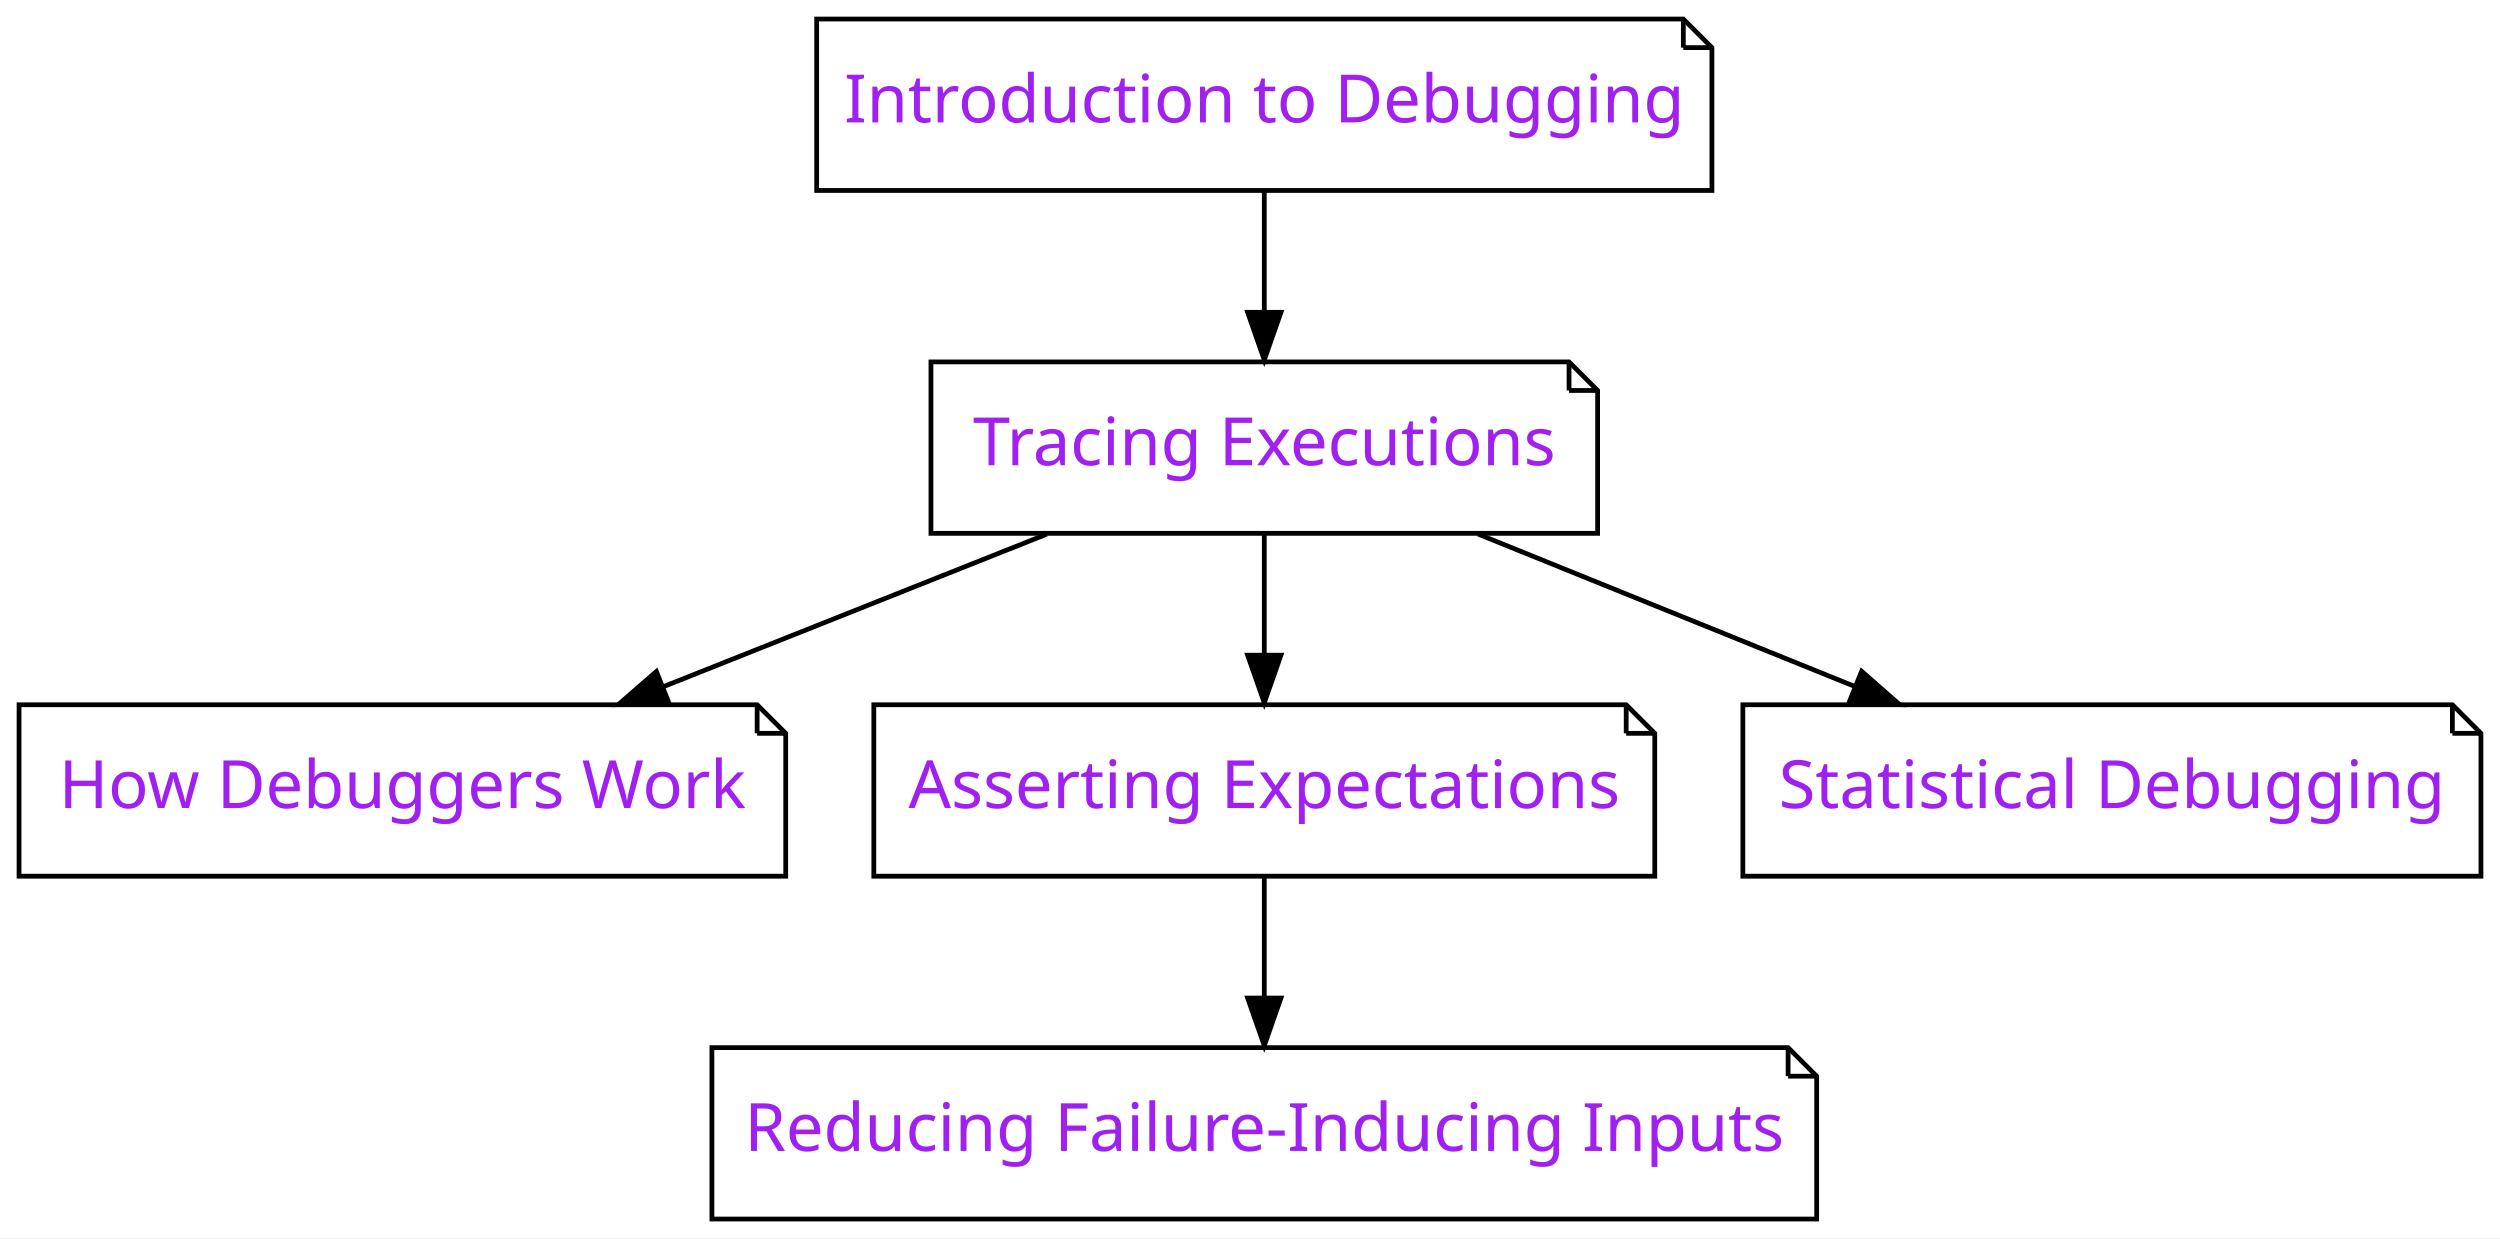
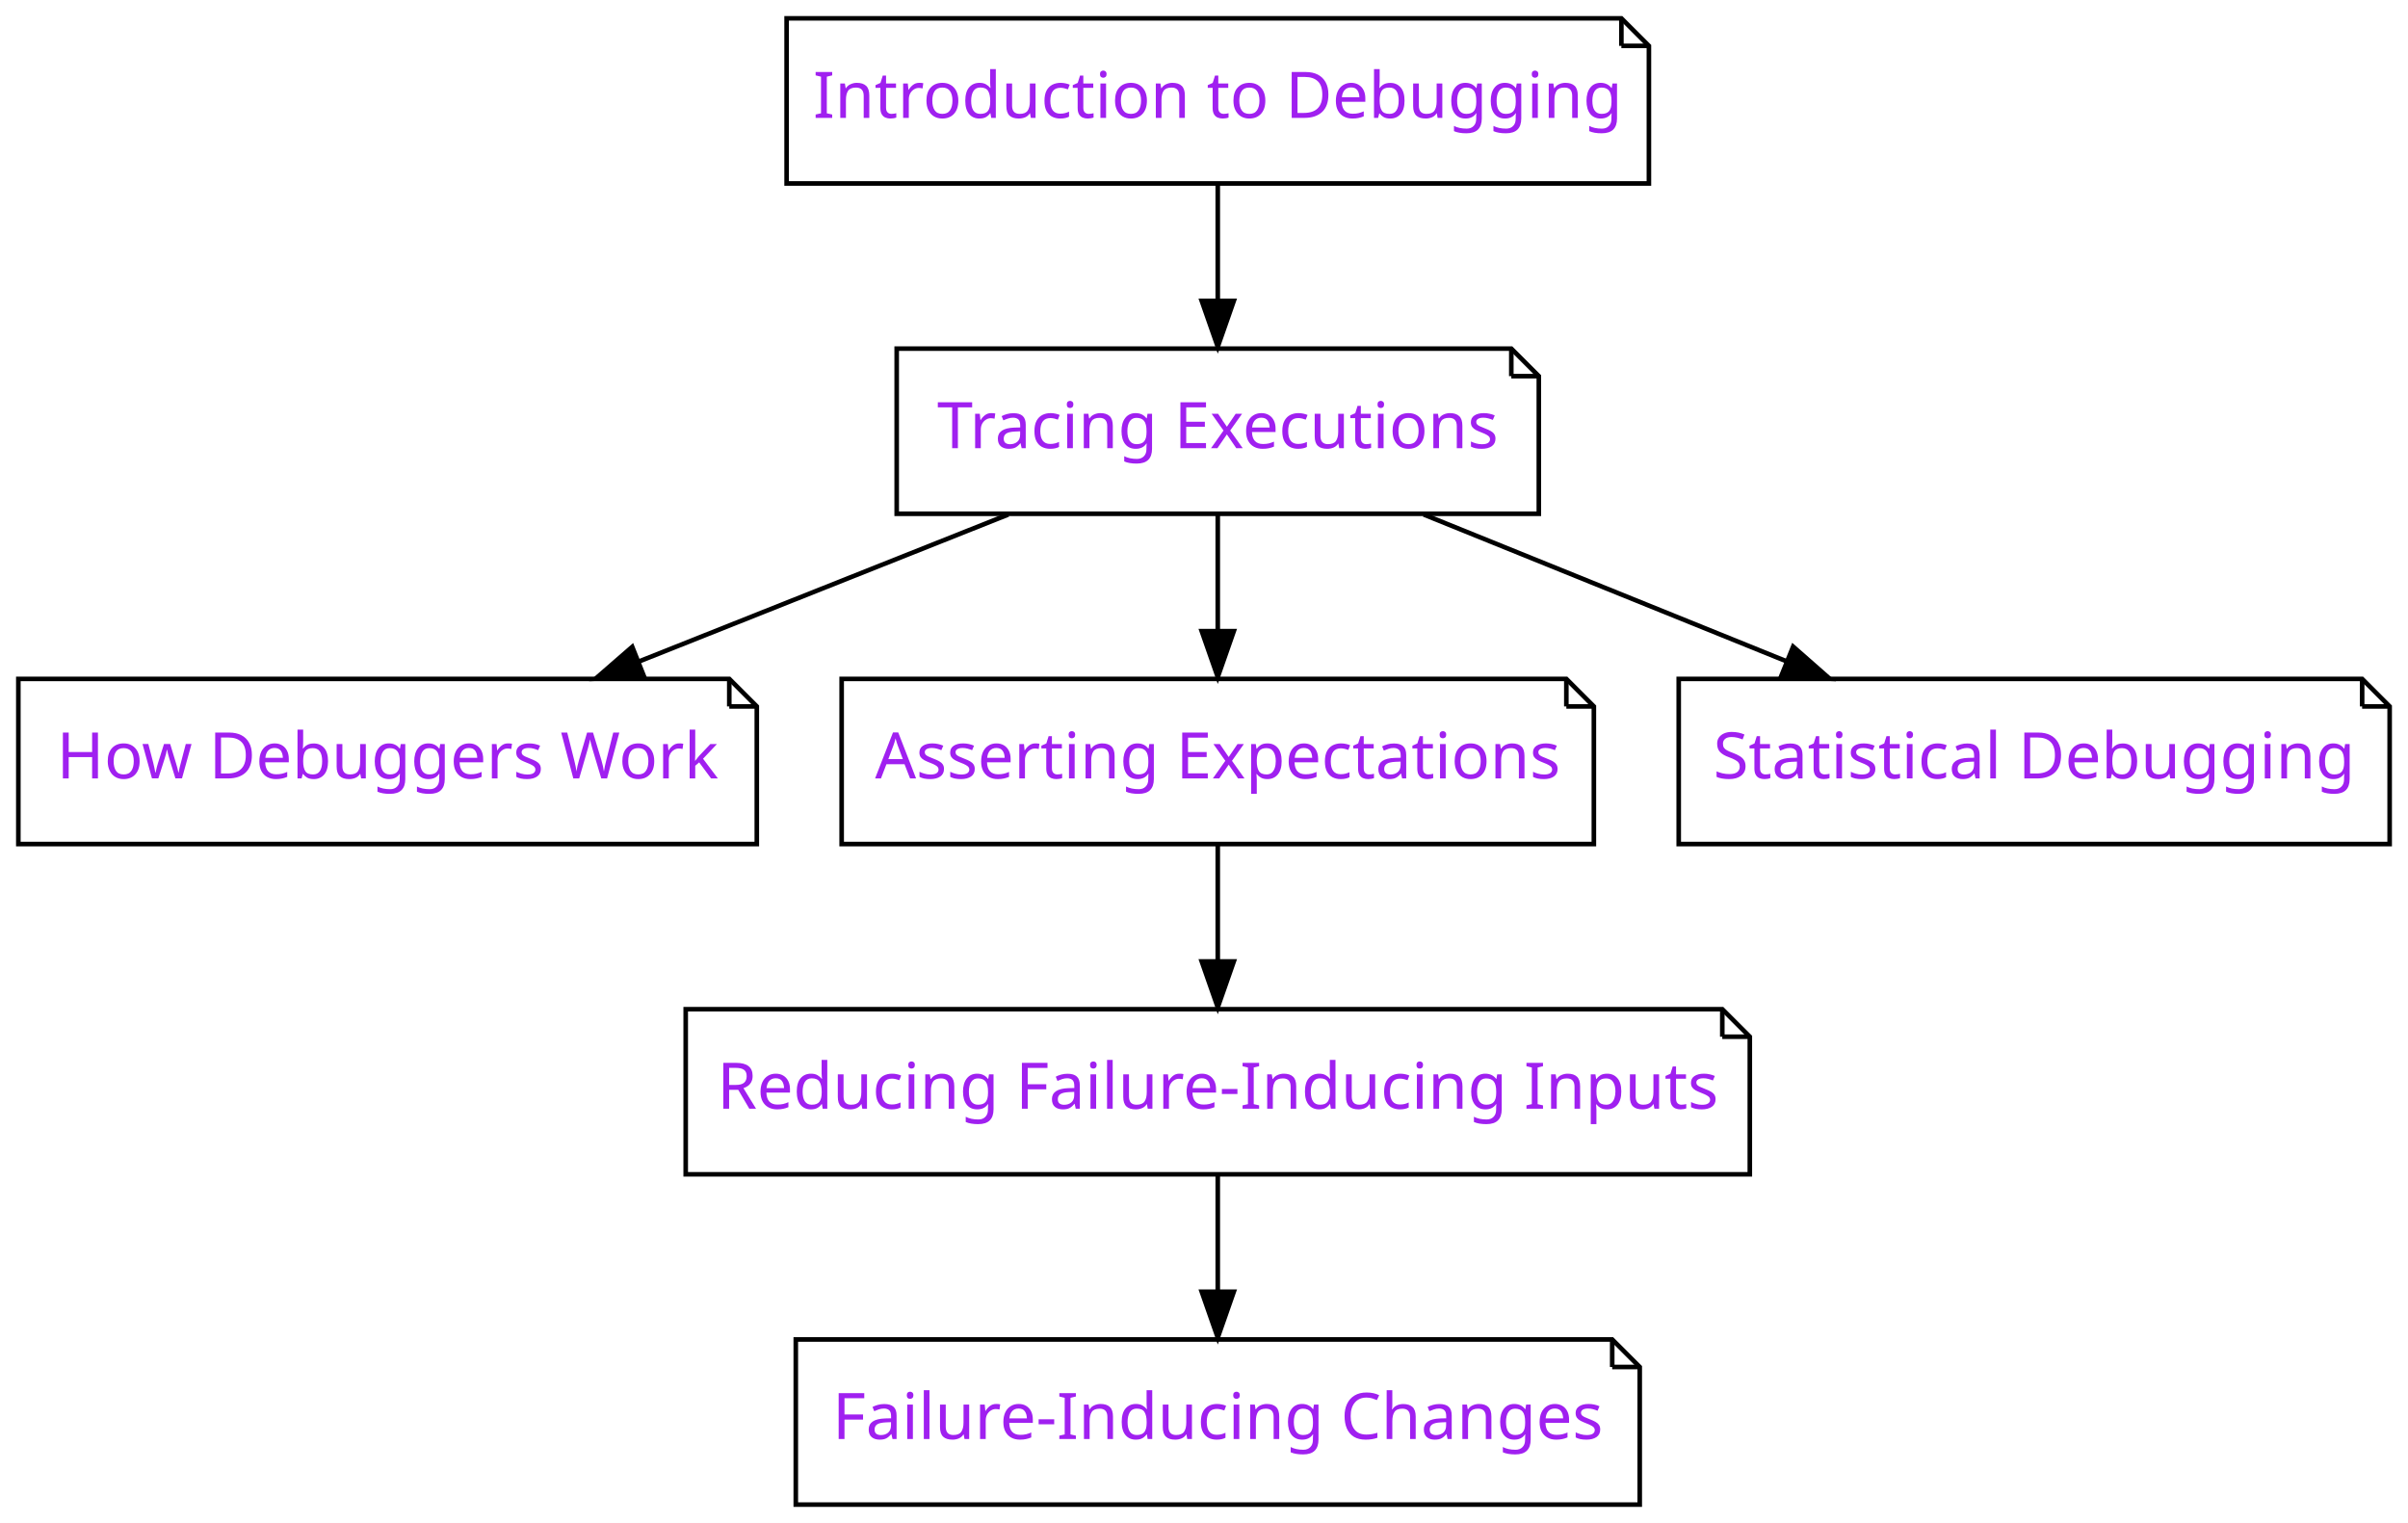
- <svg xmlns="http://www.w3.org/2000/svg" xmlns:xlink="http://www.w3.org/1999/xlink" width="525pt" height="260pt" viewBox="0.00 0.00 525.00 260.00">
-   <g id="graph0" class="graph" transform="scale(1 1) rotate(0) translate(4 256)">
-     <polygon fill="#ffffff" stroke="transparent" points="-4,4 -4,-256 521,-256 521,4 -4,4" />
+ <svg xmlns="http://www.w3.org/2000/svg" xmlns:xlink="http://www.w3.org/1999/xlink" width="525pt" height="332pt" viewBox="0.00 0.00 525.00 332.00">
+   <g id="graph0" class="graph" transform="scale(1 1) rotate(0) translate(4 328)">
+     <polygon fill="#ffffff" stroke="transparent" points="-4,4 -4,-328 521,-328 521,4 -4,4" />
    <g id="node1" class="node">
      <g id="a_node1">
        <a xlink:href="Tracer.ipynb" xlink:title="Tracer">
-           <polygon fill="#ffffff" stroke="#000000" points="325.5,-180 191.5,-180 191.5,-144 331.5,-144 331.5,-174 325.5,-180" />
-           <polyline fill="none" stroke="#000000" points="325.5,-180 325.5,-174 " />
-           <polyline fill="none" stroke="#000000" points="331.5,-174 325.5,-174 " />
-           <text text-anchor="middle" x="261.5" y="-158.3" font-family="Raleway" font-size="14.00" fill="#a020f0">Tracing Executions</text>
+           <polygon fill="#ffffff" stroke="#000000" points="325.5,-252 191.5,-252 191.5,-216 331.5,-216 331.5,-246 325.5,-252" />
+           <polyline fill="none" stroke="#000000" points="325.5,-252 325.5,-246 " />
+           <polyline fill="none" stroke="#000000" points="331.5,-246 325.5,-246 " />
+           <text text-anchor="middle" x="261.5" y="-230.3" font-family="Raleway" font-size="14.00" fill="#a020f0">Tracing Executions</text>
        </a>
      </g>
    </g>
    <g id="node2" class="node">
      <g id="a_node2">
        <a xlink:href="Debugger.ipynb" xlink:title="Debugger">
-           <polygon fill="#ffffff" stroke="#000000" points="155,-108 0,-108 0,-72 161,-72 161,-102 155,-108" />
-           <polyline fill="none" stroke="#000000" points="155,-108 155,-102 " />
-           <polyline fill="none" stroke="#000000" points="161,-102 155,-102 " />
-           <text text-anchor="middle" x="80.5" y="-86.3" font-family="Raleway" font-size="14.00" fill="#a020f0">How Debuggers Work</text>
+           <polygon fill="#ffffff" stroke="#000000" points="155,-180 0,-180 0,-144 161,-144 161,-174 155,-180" />
+           <polyline fill="none" stroke="#000000" points="155,-180 155,-174 " />
+           <polyline fill="none" stroke="#000000" points="161,-174 155,-174 " />
+           <text text-anchor="middle" x="80.5" y="-158.3" font-family="Raleway" font-size="14.00" fill="#a020f0">How Debuggers Work</text>
        </a>
      </g>
    </g>
    <g id="edge1" class="edge">
-       <path fill="none" stroke="#000000" d="M215.826,-143.831C191.403,-134.116 161.153,-122.083 135.452,-111.859" />
-       <polygon fill="#000000" stroke="#000000" points="136.431,-108.482 125.846,-108.038 133.844,-114.986 136.431,-108.482" />
+       <path fill="none" stroke="#000000" d="M215.826,-215.831C191.403,-206.116 161.153,-194.083 135.452,-183.859" />
+       <polygon fill="#000000" stroke="#000000" points="136.431,-180.482 125.846,-180.038 133.844,-186.986 136.431,-180.482" />
    </g>
    <g id="node3" class="node">
      <g id="a_node3">
        <a xlink:href="Assertions.ipynb" xlink:title="Assertions">
-           <polygon fill="#ffffff" stroke="#000000" points="337.5,-108 179.5,-108 179.5,-72 343.5,-72 343.5,-102 337.5,-108" />
-           <polyline fill="none" stroke="#000000" points="337.5,-108 337.5,-102 " />
-           <polyline fill="none" stroke="#000000" points="343.5,-102 337.5,-102 " />
-           <text text-anchor="middle" x="261.5" y="-86.3" font-family="Raleway" font-size="14.00" fill="#a020f0">Asserting Expectations</text>
+           <polygon fill="#ffffff" stroke="#000000" points="337.5,-180 179.5,-180 179.5,-144 343.5,-144 343.5,-174 337.5,-180" />
+           <polyline fill="none" stroke="#000000" points="337.5,-180 337.5,-174 " />
+           <polyline fill="none" stroke="#000000" points="343.5,-174 337.5,-174 " />
+           <text text-anchor="middle" x="261.5" y="-158.3" font-family="Raleway" font-size="14.00" fill="#a020f0">Asserting Expectations</text>
        </a>
      </g>
    </g>
    <g id="edge2" class="edge">
-       <path fill="none" stroke="#000000" d="M261.5,-143.831C261.5,-136.131 261.5,-126.974 261.5,-118.417" />
-       <polygon fill="#000000" stroke="#000000" points="265,-118.413 261.5,-108.413 258,-118.413 265,-118.413" />
+       <path fill="none" stroke="#000000" d="M261.5,-215.831C261.5,-208.131 261.5,-198.974 261.5,-190.417" />
+       <polygon fill="#000000" stroke="#000000" points="265,-190.413 261.5,-180.413 258,-190.413 265,-190.413" />
    </g>
    <g id="node4" class="node">
      <g id="a_node4">
        <a xlink:href="StatisticalDebugger.ipynb" xlink:title="StatisticalDebugger">
-           <polygon fill="#ffffff" stroke="#000000" points="511,-108 362,-108 362,-72 517,-72 517,-102 511,-108" />
-           <polyline fill="none" stroke="#000000" points="511,-108 511,-102 " />
-           <polyline fill="none" stroke="#000000" points="517,-102 511,-102 " />
-           <text text-anchor="middle" x="439.5" y="-86.3" font-family="Raleway" font-size="14.00" fill="#a020f0">Statistical Debugging</text>
+           <polygon fill="#ffffff" stroke="#000000" points="511,-180 362,-180 362,-144 517,-144 517,-174 511,-180" />
+           <polyline fill="none" stroke="#000000" points="511,-180 511,-174 " />
+           <polyline fill="none" stroke="#000000" points="517,-174 511,-174 " />
+           <text text-anchor="middle" x="439.5" y="-158.3" font-family="Raleway" font-size="14.00" fill="#a020f0">Statistical Debugging</text>
        </a>
      </g>
    </g>
    <g id="edge3" class="edge">
-       <path fill="none" stroke="#000000" d="M306.417,-143.831C330.435,-134.116 360.183,-122.083 385.459,-111.859" />
-       <polygon fill="#000000" stroke="#000000" points="386.948,-115.032 394.906,-108.038 384.323,-108.543 386.948,-115.032" />
+       <path fill="none" stroke="#000000" d="M306.417,-215.831C330.435,-206.116 360.183,-194.083 385.459,-183.859" />
+       <polygon fill="#000000" stroke="#000000" points="386.948,-187.032 394.906,-180.038 384.323,-180.543 386.948,-187.032" />
    </g>
    <g id="node6" class="node">
      <g id="a_node6">
        <a xlink:href="DeltaDebugger.ipynb" xlink:title="DeltaDebugger">
-           <polygon fill="#ffffff" stroke="#000000" points="371.5,-36 145.5,-36 145.5,0 377.5,0 377.5,-30 371.5,-36" />
-           <polyline fill="none" stroke="#000000" points="371.5,-36 371.5,-30 " />
-           <polyline fill="none" stroke="#000000" points="377.5,-30 371.5,-30 " />
-           <text text-anchor="middle" x="261.5" y="-14.3" font-family="Raleway" font-size="14.00" fill="#a020f0">Reducing Failure-Inducing Inputs</text>
+           <polygon fill="#ffffff" stroke="#000000" points="371.5,-108 145.5,-108 145.5,-72 377.5,-72 377.5,-102 371.5,-108" />
+           <polyline fill="none" stroke="#000000" points="371.5,-108 371.5,-102 " />
+           <polyline fill="none" stroke="#000000" points="377.5,-102 371.5,-102 " />
+           <text text-anchor="middle" x="261.5" y="-86.3" font-family="Raleway" font-size="14.00" fill="#a020f0">Reducing Failure-Inducing Inputs</text>
        </a>
      </g>
    </g>
    <g id="edge5" class="edge">
-       <path fill="none" stroke="#000000" d="M261.5,-71.831C261.5,-64.131 261.5,-54.974 261.5,-46.417" />
-       <polygon fill="#000000" stroke="#000000" points="265,-46.413 261.5,-36.413 258,-46.413 265,-46.413" />
+       <path fill="none" stroke="#000000" d="M261.5,-143.831C261.5,-136.131 261.5,-126.974 261.5,-118.417" />
+       <polygon fill="#000000" stroke="#000000" points="265,-118.413 261.5,-108.413 258,-118.413 265,-118.413" />
    </g>
    <g id="node5" class="node">
      <g id="a_node5">
        <a xlink:href="Intro_Debugging.ipynb" xlink:title="Intro_Debugging">
-           <polygon fill="#ffffff" stroke="#000000" points="349.5,-252 167.5,-252 167.5,-216 355.5,-216 355.5,-246 349.5,-252" />
-           <polyline fill="none" stroke="#000000" points="349.5,-252 349.5,-246 " />
-           <polyline fill="none" stroke="#000000" points="355.5,-246 349.5,-246 " />
-           <text text-anchor="middle" x="261.5" y="-230.3" font-family="Raleway" font-size="14.00" fill="#a020f0">Introduction to Debugging</text>
+           <polygon fill="#ffffff" stroke="#000000" points="349.5,-324 167.5,-324 167.5,-288 355.5,-288 355.5,-318 349.5,-324" />
+           <polyline fill="none" stroke="#000000" points="349.5,-324 349.5,-318 " />
+           <polyline fill="none" stroke="#000000" points="355.5,-318 349.5,-318 " />
+           <text text-anchor="middle" x="261.5" y="-302.3" font-family="Raleway" font-size="14.00" fill="#a020f0">Introduction to Debugging</text>
        </a>
      </g>
    </g>
    <g id="edge4" class="edge">
-       <path fill="none" stroke="#000000" d="M261.5,-215.831C261.5,-208.131 261.5,-198.974 261.5,-190.417" />
-       <polygon fill="#000000" stroke="#000000" points="265,-190.413 261.5,-180.413 258,-190.413 265,-190.413" />
+       <path fill="none" stroke="#000000" d="M261.5,-287.831C261.5,-280.131 261.5,-270.974 261.5,-262.417" />
+       <polygon fill="#000000" stroke="#000000" points="265,-262.413 261.5,-252.413 258,-262.413 265,-262.413" />
+     </g>
+     <g id="node7" class="node">
+       <g id="a_node7">
+         <a xlink:href="ChangeDebugger.ipynb" xlink:title="ChangeDebugger">
+           <polygon fill="#ffffff" stroke="#000000" points="347.5,-36 169.5,-36 169.5,0 353.5,0 353.5,-30 347.5,-36" />
+           <polyline fill="none" stroke="#000000" points="347.5,-36 347.5,-30 " />
+           <polyline fill="none" stroke="#000000" points="353.5,-30 347.5,-30 " />
+           <text text-anchor="middle" x="261.5" y="-14.3" font-family="Raleway" font-size="14.00" fill="#a020f0">Failure-Inducing Changes</text>
+         </a>
+       </g>
+     </g>
+     <g id="edge6" class="edge">
+       <path fill="none" stroke="#000000" d="M261.5,-71.831C261.5,-64.131 261.5,-54.974 261.5,-46.417" />
+       <polygon fill="#000000" stroke="#000000" points="265,-46.413 261.5,-36.413 258,-46.413 265,-46.413" />
    </g>
  </g>
</svg>
